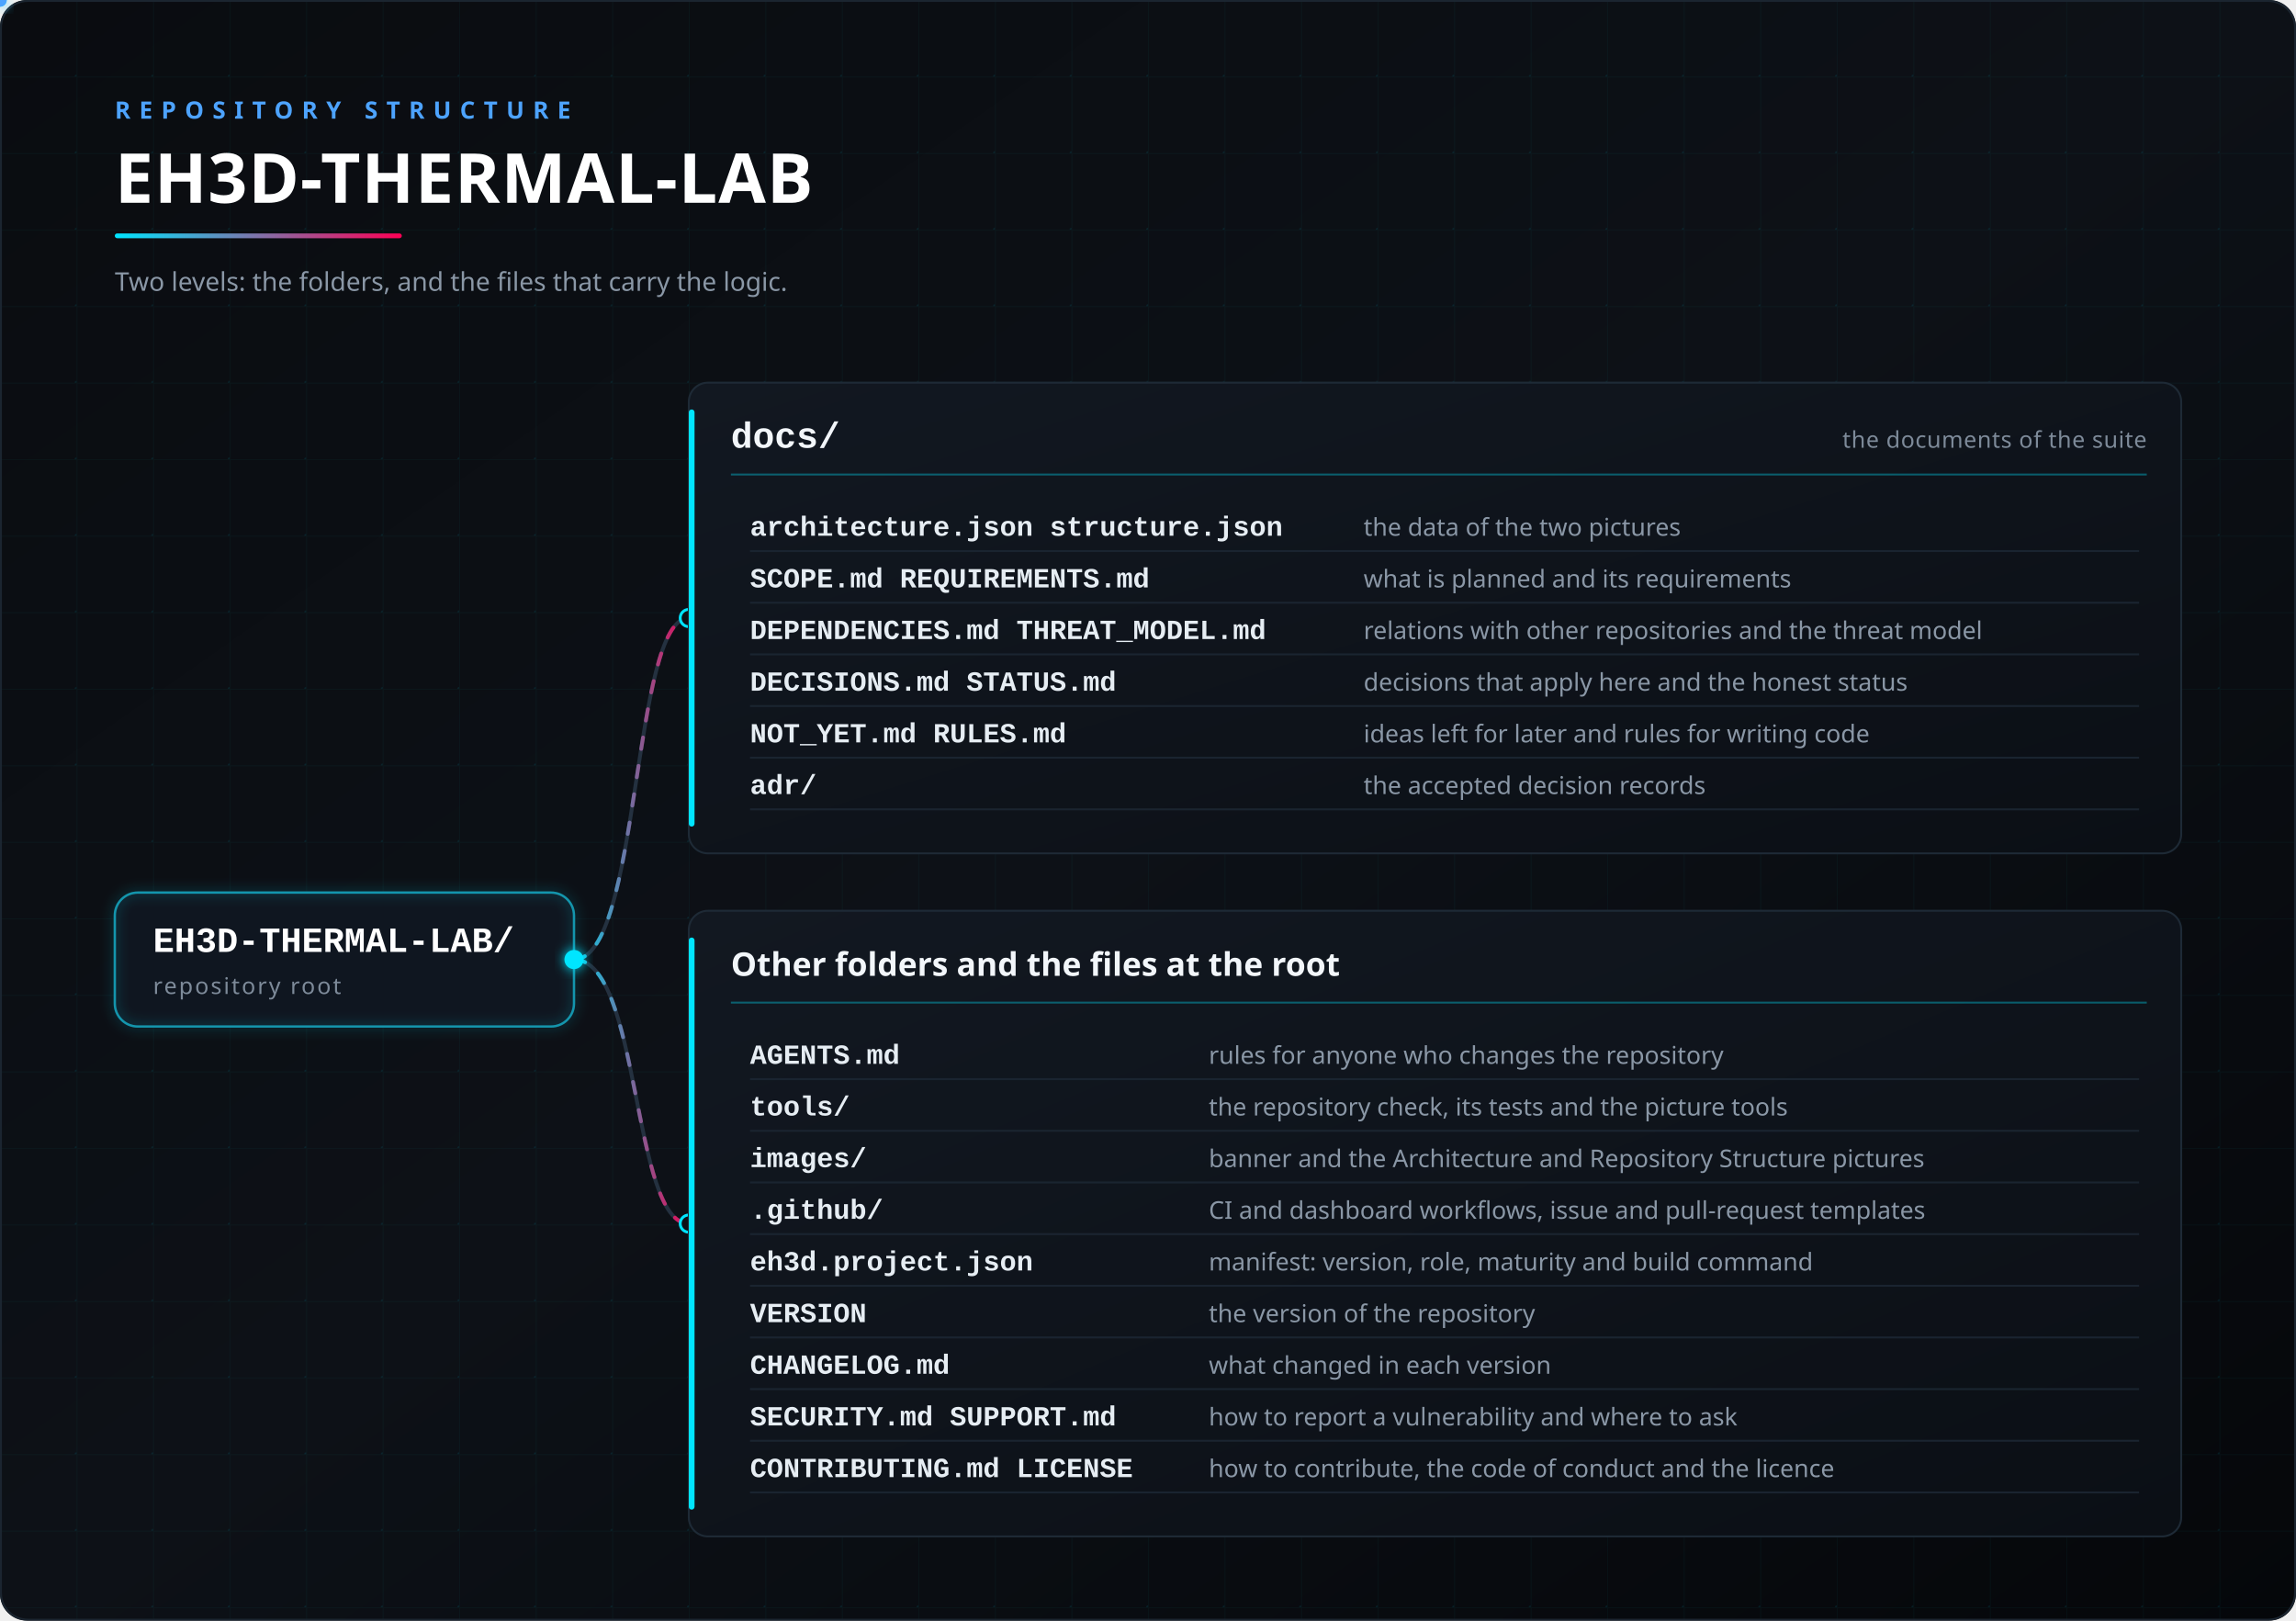
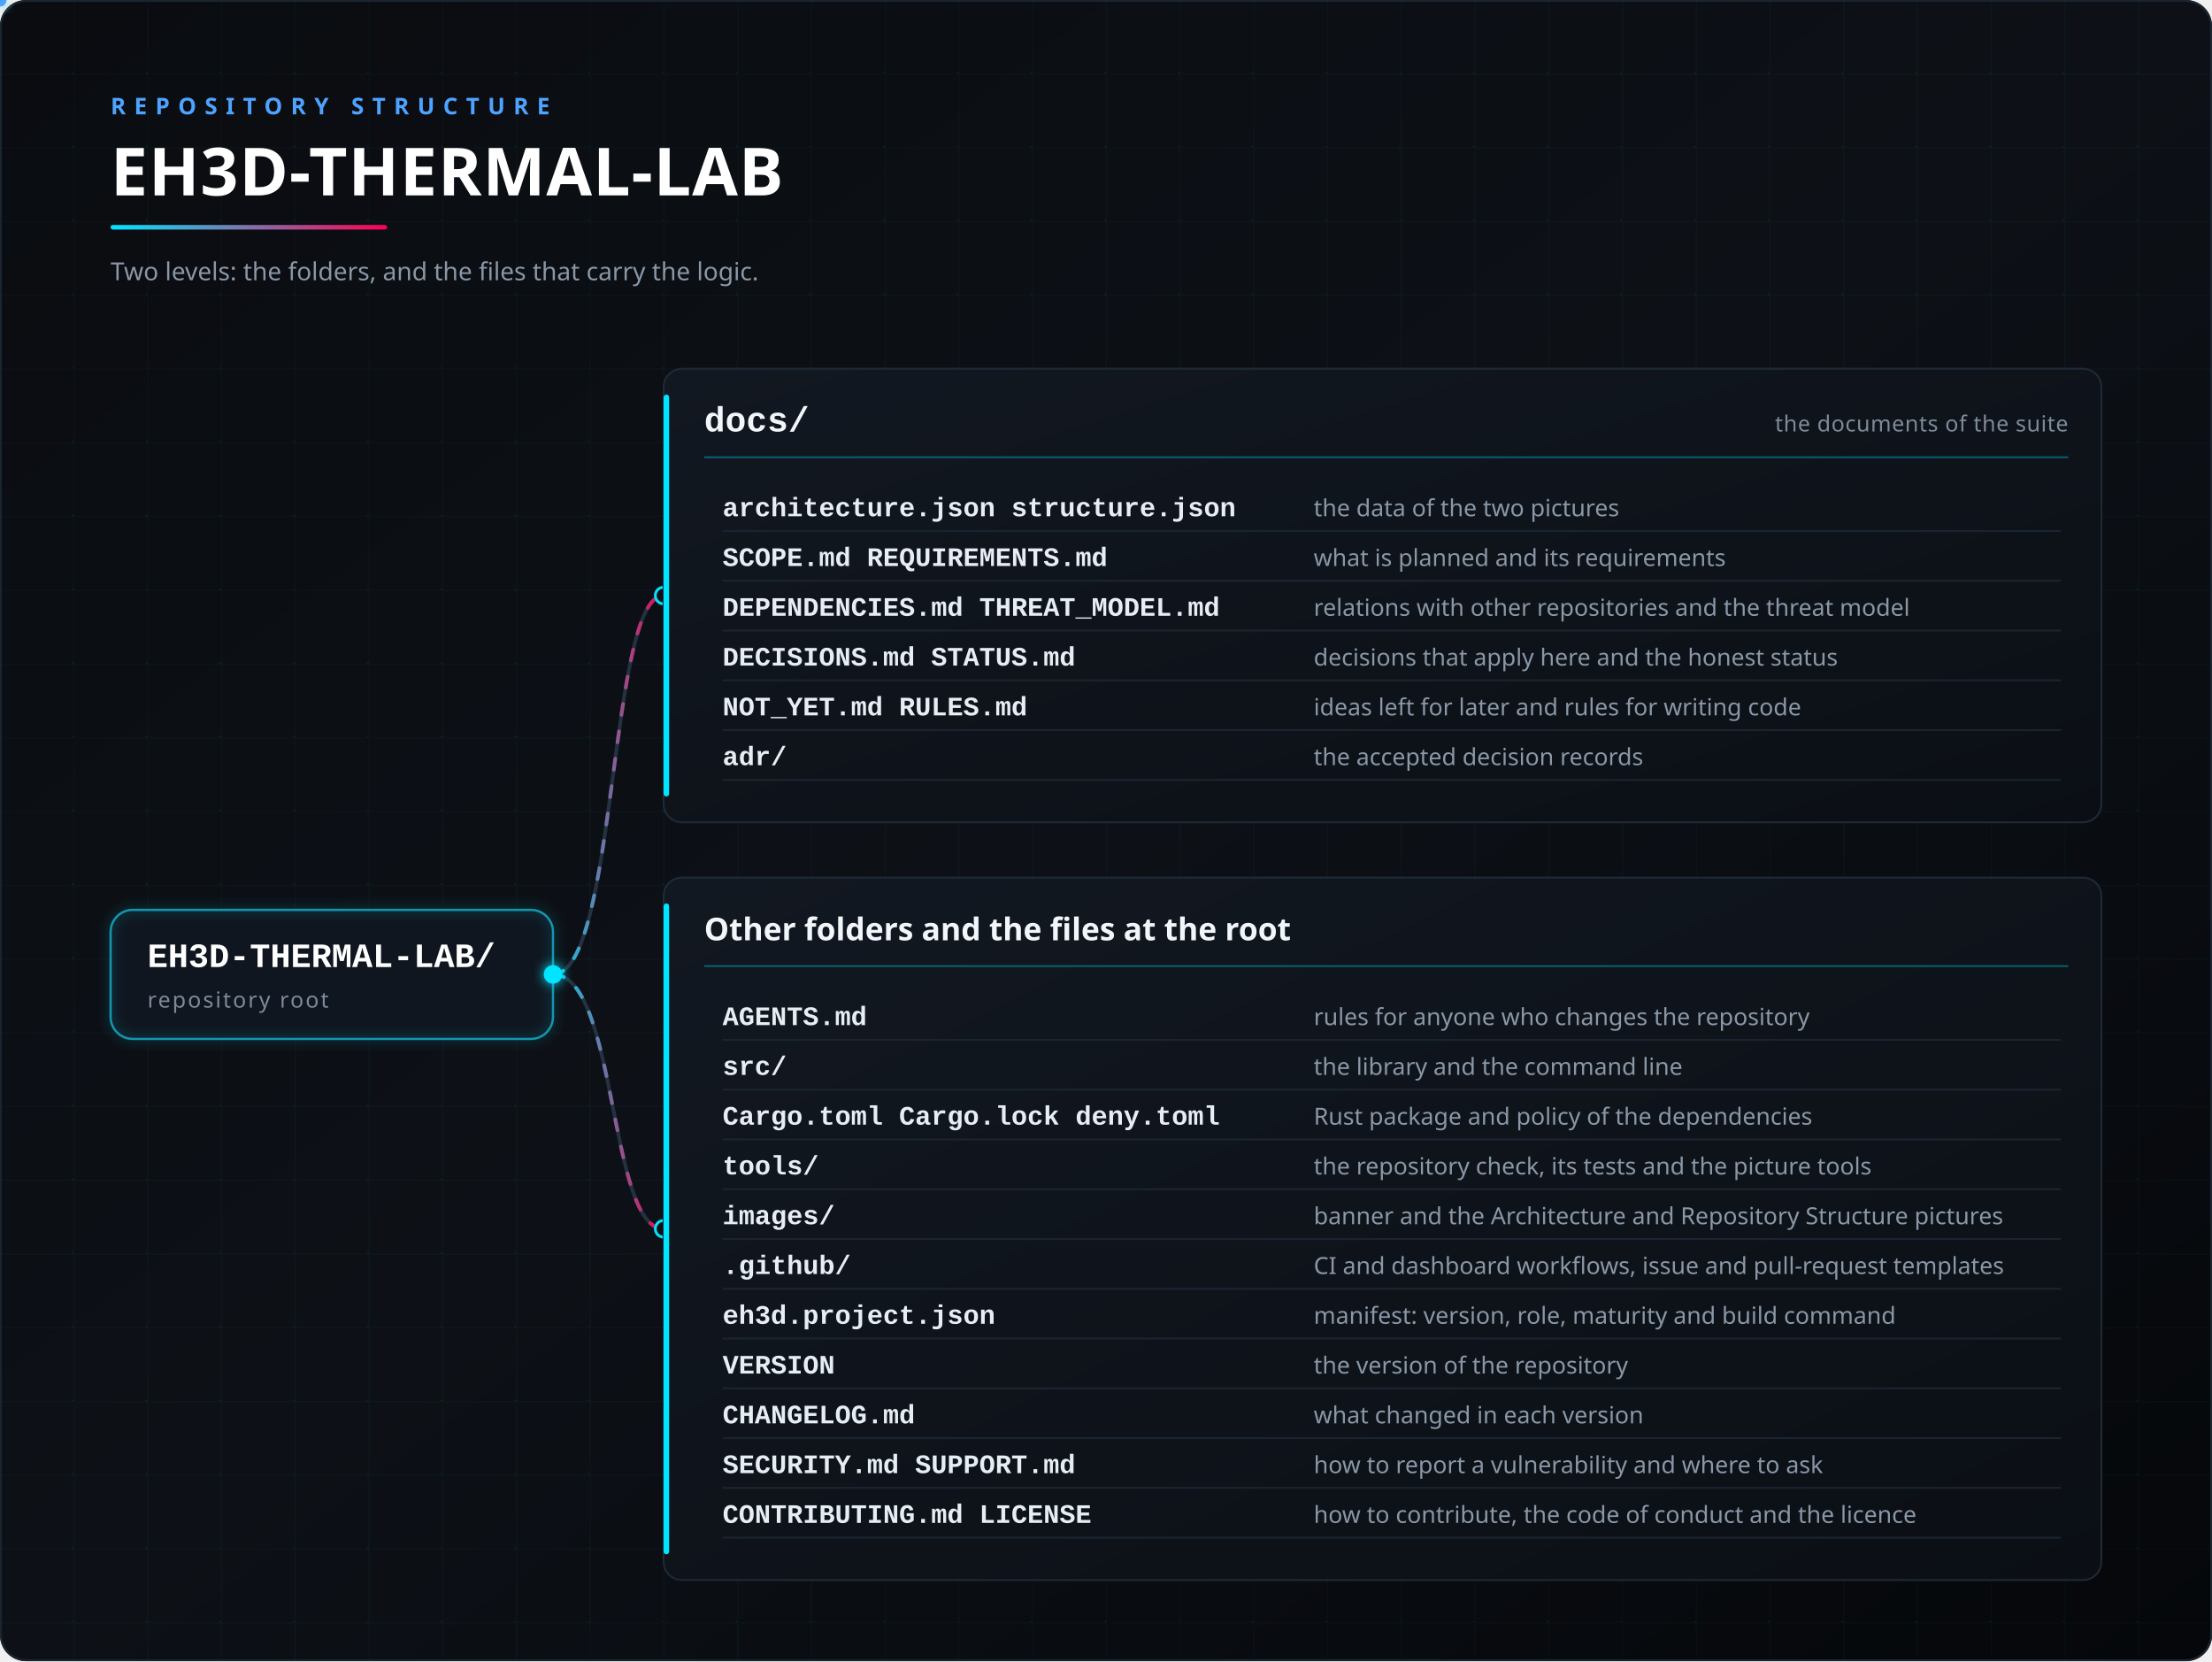
- <svg xmlns="http://www.w3.org/2000/svg" viewBox="0 0 1200 847" width="100%" role="img" aria-labelledby="t d">
+ <svg xmlns="http://www.w3.org/2000/svg" viewBox="0 0 1200 901" width="100%" role="img" aria-labelledby="t d">
  <defs>
    <linearGradient id="bg" x1="0" y1="0" x2="1" y2="1">
      <stop offset="0" stop-color="#0A0C10" />
      <stop offset="0.5" stop-color="#0D1117" />
      <stop offset="1" stop-color="#05070A" />
    </linearGradient>
    <linearGradient id="card" x1="0" y1="0" x2="1" y2="1">
      <stop offset="0" stop-color="#121821" />
      <stop offset="1" stop-color="#0B0F15" />
    </linearGradient>
    <linearGradient id="line" x1="0" y1="0" x2="1" y2="0">
      <stop offset="0" stop-color="#00E5FF" />
      <stop offset="1" stop-color="#FF0055" />
    </linearGradient>
    <filter id="glow" x="-50%" y="-50%" width="200%" height="200%">
      <feGaussianBlur stdDeviation="3" result="b" />
      <feMerge>
        <feMergeNode in="b" />
        <feMergeNode in="SourceGraphic" />
      </feMerge>
    </filter>
    <pattern id="grid" width="40" height="40" patternUnits="userSpaceOnUse">
      <path d="M40 0H0V40" fill="none" stroke="#00E5FF" stroke-opacity="0.035" />
      <circle cx="40" cy="40" r="1" fill="#00E5FF" fill-opacity="0.09" />
    </pattern>
  </defs>
-   <rect width="1200" height="847" rx="14" fill="url(#bg)" />
-   <rect width="1200" height="847" rx="14" fill="url(#grid)" />
-   <rect x="0.5" y="0.5" width="1199" height="846" rx="14" fill="none" stroke="#1B2530" />
+   <rect width="1200" height="901" rx="14" fill="url(#bg)" />
+   <rect width="1200" height="901" rx="14" fill="url(#grid)" />
+   <rect x="0.5" y="0.5" width="1199" height="900" rx="14" fill="none" stroke="#1B2530" />
  <text x="60" y="62" font-family="'Segoe UI','Noto Sans','Noto Sans CJK SC','Microsoft YaHei','Yu Gothic','Helvetica Neue',Helvetica,Arial,sans-serif" font-size="12.5" font-weight="600" fill="#4DA3FF" text-anchor="start" letter-spacing="4.5">REPOSITORY STRUCTURE</text>
  <text x="60" y="106" font-family="'Segoe UI','Noto Sans','Noto Sans CJK SC','Microsoft YaHei','Yu Gothic','Helvetica Neue',Helvetica,Arial,sans-serif" font-size="36" font-weight="700" fill="#FFFFFF" text-anchor="start" letter-spacing="0.5">EH3D-THERMAL-LAB</text>
  <rect x="60" y="122" width="150" height="2.5" rx="1.25" fill="url(#line)">
    <animate attributeName="width" values="40;150;150" keyTimes="0;0.4;1" dur="3s" repeatCount="indefinite" />
  </rect>
  <text x="60" y="152" font-family="'Segoe UI','Noto Sans','Noto Sans CJK SC','Microsoft YaHei','Yu Gothic','Helvetica Neue',Helvetica,Arial,sans-serif" font-size="13.5" font-weight="400" fill="#8A97A6" text-anchor="start">Two levels: the folders, and the files that carry the logic.</text>
-   <path id="c0" d="M300,501.5 C335,501.5 330,323 360,323" fill="none" stroke="#243140" stroke-width="2" />
-   <path d="M300,501.5 C335,501.5 330,323 360,323" fill="none" stroke="url(#line)" stroke-width="2" stroke-linecap="round" stroke-dasharray="6 9" opacity="0.9">
+   <path id="c0" d="M300,528.5 C335,528.5 330,323 360,323" fill="none" stroke="#243140" stroke-width="2" />
+   <path d="M300,528.5 C335,528.5 330,323 360,323" fill="none" stroke="url(#line)" stroke-width="2" stroke-linecap="round" stroke-dasharray="6 9" opacity="0.9">
    <animate attributeName="stroke-dashoffset" from="0" to="-30" dur="1.6s" repeatCount="indefinite" />
  </path>
  <circle cx="360" cy="323" r="4.5" fill="#0D1117" stroke="#00E5FF" stroke-width="1.5" />
-   <path id="c1" d="M300,501.5 C335,501.5 330,639.5 360,639.5" fill="none" stroke="#243140" stroke-width="2" />
-   <path d="M300,501.5 C335,501.5 330,639.5 360,639.5" fill="none" stroke="url(#line)" stroke-width="2" stroke-linecap="round" stroke-dasharray="6 9" opacity="0.9">
+   <path id="c1" d="M300,528.5 C335,528.5 330,666.5 360,666.5" fill="none" stroke="#243140" stroke-width="2" />
+   <path d="M300,528.5 C335,528.5 330,666.5 360,666.5" fill="none" stroke="url(#line)" stroke-width="2" stroke-linecap="round" stroke-dasharray="6 9" opacity="0.9">
    <animate attributeName="stroke-dashoffset" from="0" to="-30" dur="1.6s" repeatCount="indefinite" />
  </path>
-   <circle cx="360" cy="639.5" r="4.5" fill="#0D1117" stroke="#00E5FF" stroke-width="1.5" />
+   <circle cx="360" cy="666.5" r="4.5" fill="#0D1117" stroke="#00E5FF" stroke-width="1.5" />
  <circle r="3.5" fill="#00E5FF" filter="url(#glow)">
    <animateMotion dur="3.4s" repeatCount="indefinite">
      <mpath href="#c0" />
    </animateMotion>
  </circle>
  <circle r="3.5" fill="#4DA3FF" filter="url(#glow)">
    <animateMotion dur="4.2s" repeatCount="indefinite">
      <mpath href="#c1" />
    </animateMotion>
  </circle>
-   <rect x="60" y="466.5" width="240" height="70" rx="12" fill="#0F1620" stroke="#2A3A4C" stroke-width="1.2" />
-   <rect x="60" y="466.5" width="240" height="70" rx="12" fill="none" stroke="#00E5FF" stroke-opacity="0.5" stroke-width="1.2" filter="url(#glow)">
+   <rect x="60" y="493.5" width="240" height="70" rx="12" fill="#0F1620" stroke="#2A3A4C" stroke-width="1.2" />
+   <rect x="60" y="493.5" width="240" height="70" rx="12" fill="none" stroke="#00E5FF" stroke-opacity="0.5" stroke-width="1.2" filter="url(#glow)">
    <animate attributeName="stroke-opacity" values="0.15;0.6;0.15" dur="3.6s" repeatCount="indefinite" />
  </rect>
-   <text x="80" y="497.5" font-family="'JetBrains Mono','Cascadia Code','SFMono-Regular',Consolas,'Liberation Mono',monospace" font-size="18.5" font-weight="700" fill="#FFFFFF" text-anchor="start">EH3D-THERMAL-LAB/</text>
-   <text x="80" y="519.5" font-family="'Segoe UI','Noto Sans','Noto Sans CJK SC','Microsoft YaHei','Yu Gothic','Helvetica Neue',Helvetica,Arial,sans-serif" font-size="12" font-weight="400" fill="#7D8A99" text-anchor="start" letter-spacing="1">repository root</text>
-   <circle cx="300" cy="501.5" r="5" fill="#00E5FF" filter="url(#glow)" />
+   <text x="80" y="524.5" font-family="'JetBrains Mono','Cascadia Code','SFMono-Regular',Consolas,'Liberation Mono',monospace" font-size="18.5" font-weight="700" fill="#FFFFFF" text-anchor="start">EH3D-THERMAL-LAB/</text>
+   <text x="80" y="546.5" font-family="'Segoe UI','Noto Sans','Noto Sans CJK SC','Microsoft YaHei','Yu Gothic','Helvetica Neue',Helvetica,Arial,sans-serif" font-size="12" font-weight="400" fill="#7D8A99" text-anchor="start" letter-spacing="1">repository root</text>
+   <circle cx="300" cy="528.5" r="5" fill="#00E5FF" filter="url(#glow)" />
  <rect x="360" y="200" width="780" height="246" rx="10" fill="url(#card)" stroke="#1E2A36" stroke-width="1" />
  <rect x="360" y="214" width="3" height="218" rx="1.5" fill="#00E5FF">
    <animate attributeName="opacity" values="0.55;1;0.55" dur="4s" begin="0s" repeatCount="indefinite" />
  </rect>
  <text x="382" y="234" font-family="'JetBrains Mono','Cascadia Code','SFMono-Regular',Consolas,'Liberation Mono',monospace" font-size="19" font-weight="700" fill="#F2F6FA" text-anchor="start">docs/</text>
  <text x="1122" y="234" font-family="'Segoe UI','Noto Sans','Noto Sans CJK SC','Microsoft YaHei','Yu Gothic','Helvetica Neue',Helvetica,Arial,sans-serif" font-size="12" font-weight="400" fill="#7D8A99" text-anchor="end" letter-spacing="0.3">the documents of the suite</text>
  <line x1="382" y1="248" x2="1122" y2="248" stroke="#00E5FF" stroke-opacity="0.35" stroke-width="1" />
  <text x="392" y="280" font-family="'JetBrains Mono','Cascadia Code','SFMono-Regular',Consolas,'Liberation Mono',monospace" font-size="14.5" font-weight="600" fill="#E6EDF3" text-anchor="start">architecture.json  structure.json</text>
  <text x="712.67" y="280" font-family="'Segoe UI','Noto Sans','Noto Sans CJK SC','Microsoft YaHei','Yu Gothic','Helvetica Neue',Helvetica,Arial,sans-serif" font-size="12.8" font-weight="400" fill="#8A97A6" text-anchor="start">the data of the two pictures</text>
  <line x1="392" y1="288" x2="1118" y2="288" stroke="#1A2430" stroke-width="1" />
  <text x="392" y="307" font-family="'JetBrains Mono','Cascadia Code','SFMono-Regular',Consolas,'Liberation Mono',monospace" font-size="14.5" font-weight="600" fill="#E6EDF3" text-anchor="start">SCOPE.md  REQUIREMENTS.md</text>
  <text x="712.67" y="307" font-family="'Segoe UI','Noto Sans','Noto Sans CJK SC','Microsoft YaHei','Yu Gothic','Helvetica Neue',Helvetica,Arial,sans-serif" font-size="12.8" font-weight="400" fill="#8A97A6" text-anchor="start">what is planned and its requirements</text>
  <line x1="392" y1="315" x2="1118" y2="315" stroke="#1A2430" stroke-width="1" />
  <text x="392" y="334" font-family="'JetBrains Mono','Cascadia Code','SFMono-Regular',Consolas,'Liberation Mono',monospace" font-size="14.5" font-weight="600" fill="#E6EDF3" text-anchor="start">DEPENDENCIES.md  THREAT_MODEL.md</text>
  <text x="712.67" y="334" font-family="'Segoe UI','Noto Sans','Noto Sans CJK SC','Microsoft YaHei','Yu Gothic','Helvetica Neue',Helvetica,Arial,sans-serif" font-size="12.8" font-weight="400" fill="#8A97A6" text-anchor="start">relations with other repositories and the threat model</text>
  <line x1="392" y1="342" x2="1118" y2="342" stroke="#1A2430" stroke-width="1" />
  <text x="392" y="361" font-family="'JetBrains Mono','Cascadia Code','SFMono-Regular',Consolas,'Liberation Mono',monospace" font-size="14.5" font-weight="600" fill="#E6EDF3" text-anchor="start">DECISIONS.md  STATUS.md</text>
  <text x="712.67" y="361" font-family="'Segoe UI','Noto Sans','Noto Sans CJK SC','Microsoft YaHei','Yu Gothic','Helvetica Neue',Helvetica,Arial,sans-serif" font-size="12.8" font-weight="400" fill="#8A97A6" text-anchor="start">decisions that apply here and the honest status</text>
  <line x1="392" y1="369" x2="1118" y2="369" stroke="#1A2430" stroke-width="1" />
  <text x="392" y="388" font-family="'JetBrains Mono','Cascadia Code','SFMono-Regular',Consolas,'Liberation Mono',monospace" font-size="14.5" font-weight="600" fill="#E6EDF3" text-anchor="start">NOT_YET.md  RULES.md</text>
  <text x="712.67" y="388" font-family="'Segoe UI','Noto Sans','Noto Sans CJK SC','Microsoft YaHei','Yu Gothic','Helvetica Neue',Helvetica,Arial,sans-serif" font-size="12.8" font-weight="400" fill="#8A97A6" text-anchor="start">ideas left for later and rules for writing code</text>
  <line x1="392" y1="396" x2="1118" y2="396" stroke="#1A2430" stroke-width="1" />
  <text x="392" y="415" font-family="'JetBrains Mono','Cascadia Code','SFMono-Regular',Consolas,'Liberation Mono',monospace" font-size="14.5" font-weight="600" fill="#E6EDF3" text-anchor="start">adr/</text>
  <text x="712.67" y="415" font-family="'Segoe UI','Noto Sans','Noto Sans CJK SC','Microsoft YaHei','Yu Gothic','Helvetica Neue',Helvetica,Arial,sans-serif" font-size="12.8" font-weight="400" fill="#8A97A6" text-anchor="start">the accepted decision records</text>
  <line x1="392" y1="423" x2="1118" y2="423" stroke="#1A2430" stroke-width="1" />
-   <rect x="360" y="476" width="780" height="327" rx="10" fill="url(#card)" stroke="#1E2A36" stroke-width="1" />
-   <rect x="360" y="490" width="3" height="299" rx="1.5" fill="#00E5FF">
+   <rect x="360" y="476" width="780" height="381" rx="10" fill="url(#card)" stroke="#1E2A36" stroke-width="1" />
+   <rect x="360" y="490" width="3" height="353" rx="1.5" fill="#00E5FF">
    <animate attributeName="opacity" values="0.55;1;0.55" dur="4s" begin="0.6s" repeatCount="indefinite" />
  </rect>
  <text x="382" y="510" font-family="'Segoe UI','Noto Sans','Noto Sans CJK SC','Microsoft YaHei','Yu Gothic','Helvetica Neue',Helvetica,Arial,sans-serif" font-size="17" font-weight="700" fill="#F2F6FA" text-anchor="start">Other folders and the files at the root</text>
  <line x1="382" y1="524" x2="1122" y2="524" stroke="#00E5FF" stroke-opacity="0.35" stroke-width="1" />
  <text x="392" y="556" font-family="'JetBrains Mono','Cascadia Code','SFMono-Regular',Consolas,'Liberation Mono',monospace" font-size="14.5" font-weight="600" fill="#E6EDF3" text-anchor="start">AGENTS.md</text>
-   <text x="631.76" y="556" font-family="'Segoe UI','Noto Sans','Noto Sans CJK SC','Microsoft YaHei','Yu Gothic','Helvetica Neue',Helvetica,Arial,sans-serif" font-size="12.8" font-weight="400" fill="#8A97A6" text-anchor="start">rules for anyone who changes the repository</text>
+   <text x="712.67" y="556" font-family="'Segoe UI','Noto Sans','Noto Sans CJK SC','Microsoft YaHei','Yu Gothic','Helvetica Neue',Helvetica,Arial,sans-serif" font-size="12.8" font-weight="400" fill="#8A97A6" text-anchor="start">rules for anyone who changes the repository</text>
  <line x1="392" y1="564" x2="1118" y2="564" stroke="#1A2430" stroke-width="1" />
-   <text x="392" y="583" font-family="'JetBrains Mono','Cascadia Code','SFMono-Regular',Consolas,'Liberation Mono',monospace" font-size="14.5" font-weight="600" fill="#E6EDF3" text-anchor="start">tools/</text>
-   <text x="631.76" y="583" font-family="'Segoe UI','Noto Sans','Noto Sans CJK SC','Microsoft YaHei','Yu Gothic','Helvetica Neue',Helvetica,Arial,sans-serif" font-size="12.8" font-weight="400" fill="#8A97A6" text-anchor="start">the repository check, its tests and the picture tools</text>
+   <text x="392" y="583" font-family="'JetBrains Mono','Cascadia Code','SFMono-Regular',Consolas,'Liberation Mono',monospace" font-size="14.5" font-weight="600" fill="#E6EDF3" text-anchor="start">src/</text>
+   <text x="712.67" y="583" font-family="'Segoe UI','Noto Sans','Noto Sans CJK SC','Microsoft YaHei','Yu Gothic','Helvetica Neue',Helvetica,Arial,sans-serif" font-size="12.8" font-weight="400" fill="#8A97A6" text-anchor="start">the library and the command line</text>
  <line x1="392" y1="591" x2="1118" y2="591" stroke="#1A2430" stroke-width="1" />
-   <text x="392" y="610" font-family="'JetBrains Mono','Cascadia Code','SFMono-Regular',Consolas,'Liberation Mono',monospace" font-size="14.5" font-weight="600" fill="#E6EDF3" text-anchor="start">images/</text>
-   <text x="631.76" y="610" font-family="'Segoe UI','Noto Sans','Noto Sans CJK SC','Microsoft YaHei','Yu Gothic','Helvetica Neue',Helvetica,Arial,sans-serif" font-size="12.8" font-weight="400" fill="#8A97A6" text-anchor="start">banner and the Architecture and Repository Structure pictures</text>
+   <text x="392" y="610" font-family="'JetBrains Mono','Cascadia Code','SFMono-Regular',Consolas,'Liberation Mono',monospace" font-size="14.5" font-weight="600" fill="#E6EDF3" text-anchor="start">Cargo.toml  Cargo.lock  deny.toml</text>
+   <text x="712.67" y="610" font-family="'Segoe UI','Noto Sans','Noto Sans CJK SC','Microsoft YaHei','Yu Gothic','Helvetica Neue',Helvetica,Arial,sans-serif" font-size="12.8" font-weight="400" fill="#8A97A6" text-anchor="start">Rust package and policy of the dependencies</text>
  <line x1="392" y1="618" x2="1118" y2="618" stroke="#1A2430" stroke-width="1" />
-   <text x="392" y="637" font-family="'JetBrains Mono','Cascadia Code','SFMono-Regular',Consolas,'Liberation Mono',monospace" font-size="14.5" font-weight="600" fill="#E6EDF3" text-anchor="start">.github/</text>
-   <text x="631.76" y="637" font-family="'Segoe UI','Noto Sans','Noto Sans CJK SC','Microsoft YaHei','Yu Gothic','Helvetica Neue',Helvetica,Arial,sans-serif" font-size="12.8" font-weight="400" fill="#8A97A6" text-anchor="start">CI and dashboard workflows, issue and pull-request templates</text>
+   <text x="392" y="637" font-family="'JetBrains Mono','Cascadia Code','SFMono-Regular',Consolas,'Liberation Mono',monospace" font-size="14.5" font-weight="600" fill="#E6EDF3" text-anchor="start">tools/</text>
+   <text x="712.67" y="637" font-family="'Segoe UI','Noto Sans','Noto Sans CJK SC','Microsoft YaHei','Yu Gothic','Helvetica Neue',Helvetica,Arial,sans-serif" font-size="12.8" font-weight="400" fill="#8A97A6" text-anchor="start">the repository check, its tests and the picture tools</text>
  <line x1="392" y1="645" x2="1118" y2="645" stroke="#1A2430" stroke-width="1" />
-   <text x="392" y="664" font-family="'JetBrains Mono','Cascadia Code','SFMono-Regular',Consolas,'Liberation Mono',monospace" font-size="14.5" font-weight="600" fill="#E6EDF3" text-anchor="start">eh3d.project.json</text>
-   <text x="631.76" y="664" font-family="'Segoe UI','Noto Sans','Noto Sans CJK SC','Microsoft YaHei','Yu Gothic','Helvetica Neue',Helvetica,Arial,sans-serif" font-size="12.8" font-weight="400" fill="#8A97A6" text-anchor="start">manifest: version, role, maturity and build command</text>
+   <text x="392" y="664" font-family="'JetBrains Mono','Cascadia Code','SFMono-Regular',Consolas,'Liberation Mono',monospace" font-size="14.5" font-weight="600" fill="#E6EDF3" text-anchor="start">images/</text>
+   <text x="712.67" y="664" font-family="'Segoe UI','Noto Sans','Noto Sans CJK SC','Microsoft YaHei','Yu Gothic','Helvetica Neue',Helvetica,Arial,sans-serif" font-size="12.8" font-weight="400" fill="#8A97A6" text-anchor="start">banner and the Architecture and Repository Structure pictures</text>
  <line x1="392" y1="672" x2="1118" y2="672" stroke="#1A2430" stroke-width="1" />
-   <text x="392" y="691" font-family="'JetBrains Mono','Cascadia Code','SFMono-Regular',Consolas,'Liberation Mono',monospace" font-size="14.5" font-weight="600" fill="#E6EDF3" text-anchor="start">VERSION</text>
-   <text x="631.76" y="691" font-family="'Segoe UI','Noto Sans','Noto Sans CJK SC','Microsoft YaHei','Yu Gothic','Helvetica Neue',Helvetica,Arial,sans-serif" font-size="12.8" font-weight="400" fill="#8A97A6" text-anchor="start">the version of the repository</text>
+   <text x="392" y="691" font-family="'JetBrains Mono','Cascadia Code','SFMono-Regular',Consolas,'Liberation Mono',monospace" font-size="14.5" font-weight="600" fill="#E6EDF3" text-anchor="start">.github/</text>
+   <text x="712.67" y="691" font-family="'Segoe UI','Noto Sans','Noto Sans CJK SC','Microsoft YaHei','Yu Gothic','Helvetica Neue',Helvetica,Arial,sans-serif" font-size="12.8" font-weight="400" fill="#8A97A6" text-anchor="start">CI and dashboard workflows, issue and pull-request templates</text>
  <line x1="392" y1="699" x2="1118" y2="699" stroke="#1A2430" stroke-width="1" />
-   <text x="392" y="718" font-family="'JetBrains Mono','Cascadia Code','SFMono-Regular',Consolas,'Liberation Mono',monospace" font-size="14.5" font-weight="600" fill="#E6EDF3" text-anchor="start">CHANGELOG.md</text>
-   <text x="631.76" y="718" font-family="'Segoe UI','Noto Sans','Noto Sans CJK SC','Microsoft YaHei','Yu Gothic','Helvetica Neue',Helvetica,Arial,sans-serif" font-size="12.8" font-weight="400" fill="#8A97A6" text-anchor="start">what changed in each version</text>
+   <text x="392" y="718" font-family="'JetBrains Mono','Cascadia Code','SFMono-Regular',Consolas,'Liberation Mono',monospace" font-size="14.5" font-weight="600" fill="#E6EDF3" text-anchor="start">eh3d.project.json</text>
+   <text x="712.67" y="718" font-family="'Segoe UI','Noto Sans','Noto Sans CJK SC','Microsoft YaHei','Yu Gothic','Helvetica Neue',Helvetica,Arial,sans-serif" font-size="12.8" font-weight="400" fill="#8A97A6" text-anchor="start">manifest: version, role, maturity and build command</text>
  <line x1="392" y1="726" x2="1118" y2="726" stroke="#1A2430" stroke-width="1" />
-   <text x="392" y="745" font-family="'JetBrains Mono','Cascadia Code','SFMono-Regular',Consolas,'Liberation Mono',monospace" font-size="14.5" font-weight="600" fill="#E6EDF3" text-anchor="start">SECURITY.md  SUPPORT.md</text>
-   <text x="631.76" y="745" font-family="'Segoe UI','Noto Sans','Noto Sans CJK SC','Microsoft YaHei','Yu Gothic','Helvetica Neue',Helvetica,Arial,sans-serif" font-size="12.8" font-weight="400" fill="#8A97A6" text-anchor="start">how to report a vulnerability and where to ask</text>
+   <text x="392" y="745" font-family="'JetBrains Mono','Cascadia Code','SFMono-Regular',Consolas,'Liberation Mono',monospace" font-size="14.5" font-weight="600" fill="#E6EDF3" text-anchor="start">VERSION</text>
+   <text x="712.67" y="745" font-family="'Segoe UI','Noto Sans','Noto Sans CJK SC','Microsoft YaHei','Yu Gothic','Helvetica Neue',Helvetica,Arial,sans-serif" font-size="12.8" font-weight="400" fill="#8A97A6" text-anchor="start">the version of the repository</text>
  <line x1="392" y1="753" x2="1118" y2="753" stroke="#1A2430" stroke-width="1" />
-   <text x="392" y="772" font-family="'JetBrains Mono','Cascadia Code','SFMono-Regular',Consolas,'Liberation Mono',monospace" font-size="14.5" font-weight="600" fill="#E6EDF3" text-anchor="start">CONTRIBUTING.md  LICENSE</text>
-   <text x="631.76" y="772" font-family="'Segoe UI','Noto Sans','Noto Sans CJK SC','Microsoft YaHei','Yu Gothic','Helvetica Neue',Helvetica,Arial,sans-serif" font-size="12.8" font-weight="400" fill="#8A97A6" text-anchor="start">how to contribute, the code of conduct and the licence</text>
+   <text x="392" y="772" font-family="'JetBrains Mono','Cascadia Code','SFMono-Regular',Consolas,'Liberation Mono',monospace" font-size="14.5" font-weight="600" fill="#E6EDF3" text-anchor="start">CHANGELOG.md</text>
+   <text x="712.67" y="772" font-family="'Segoe UI','Noto Sans','Noto Sans CJK SC','Microsoft YaHei','Yu Gothic','Helvetica Neue',Helvetica,Arial,sans-serif" font-size="12.8" font-weight="400" fill="#8A97A6" text-anchor="start">what changed in each version</text>
  <line x1="392" y1="780" x2="1118" y2="780" stroke="#1A2430" stroke-width="1" />
+   <text x="392" y="799" font-family="'JetBrains Mono','Cascadia Code','SFMono-Regular',Consolas,'Liberation Mono',monospace" font-size="14.5" font-weight="600" fill="#E6EDF3" text-anchor="start">SECURITY.md  SUPPORT.md</text>
+   <text x="712.67" y="799" font-family="'Segoe UI','Noto Sans','Noto Sans CJK SC','Microsoft YaHei','Yu Gothic','Helvetica Neue',Helvetica,Arial,sans-serif" font-size="12.8" font-weight="400" fill="#8A97A6" text-anchor="start">how to report a vulnerability and where to ask</text>
+   <line x1="392" y1="807" x2="1118" y2="807" stroke="#1A2430" stroke-width="1" />
+   <text x="392" y="826" font-family="'JetBrains Mono','Cascadia Code','SFMono-Regular',Consolas,'Liberation Mono',monospace" font-size="14.5" font-weight="600" fill="#E6EDF3" text-anchor="start">CONTRIBUTING.md  LICENSE</text>
+   <text x="712.67" y="826" font-family="'Segoe UI','Noto Sans','Noto Sans CJK SC','Microsoft YaHei','Yu Gothic','Helvetica Neue',Helvetica,Arial,sans-serif" font-size="12.8" font-weight="400" fill="#8A97A6" text-anchor="start">how to contribute, the code of conduct and the licence</text>
+   <line x1="392" y1="834" x2="1118" y2="834" stroke="#1A2430" stroke-width="1" />
</svg>
